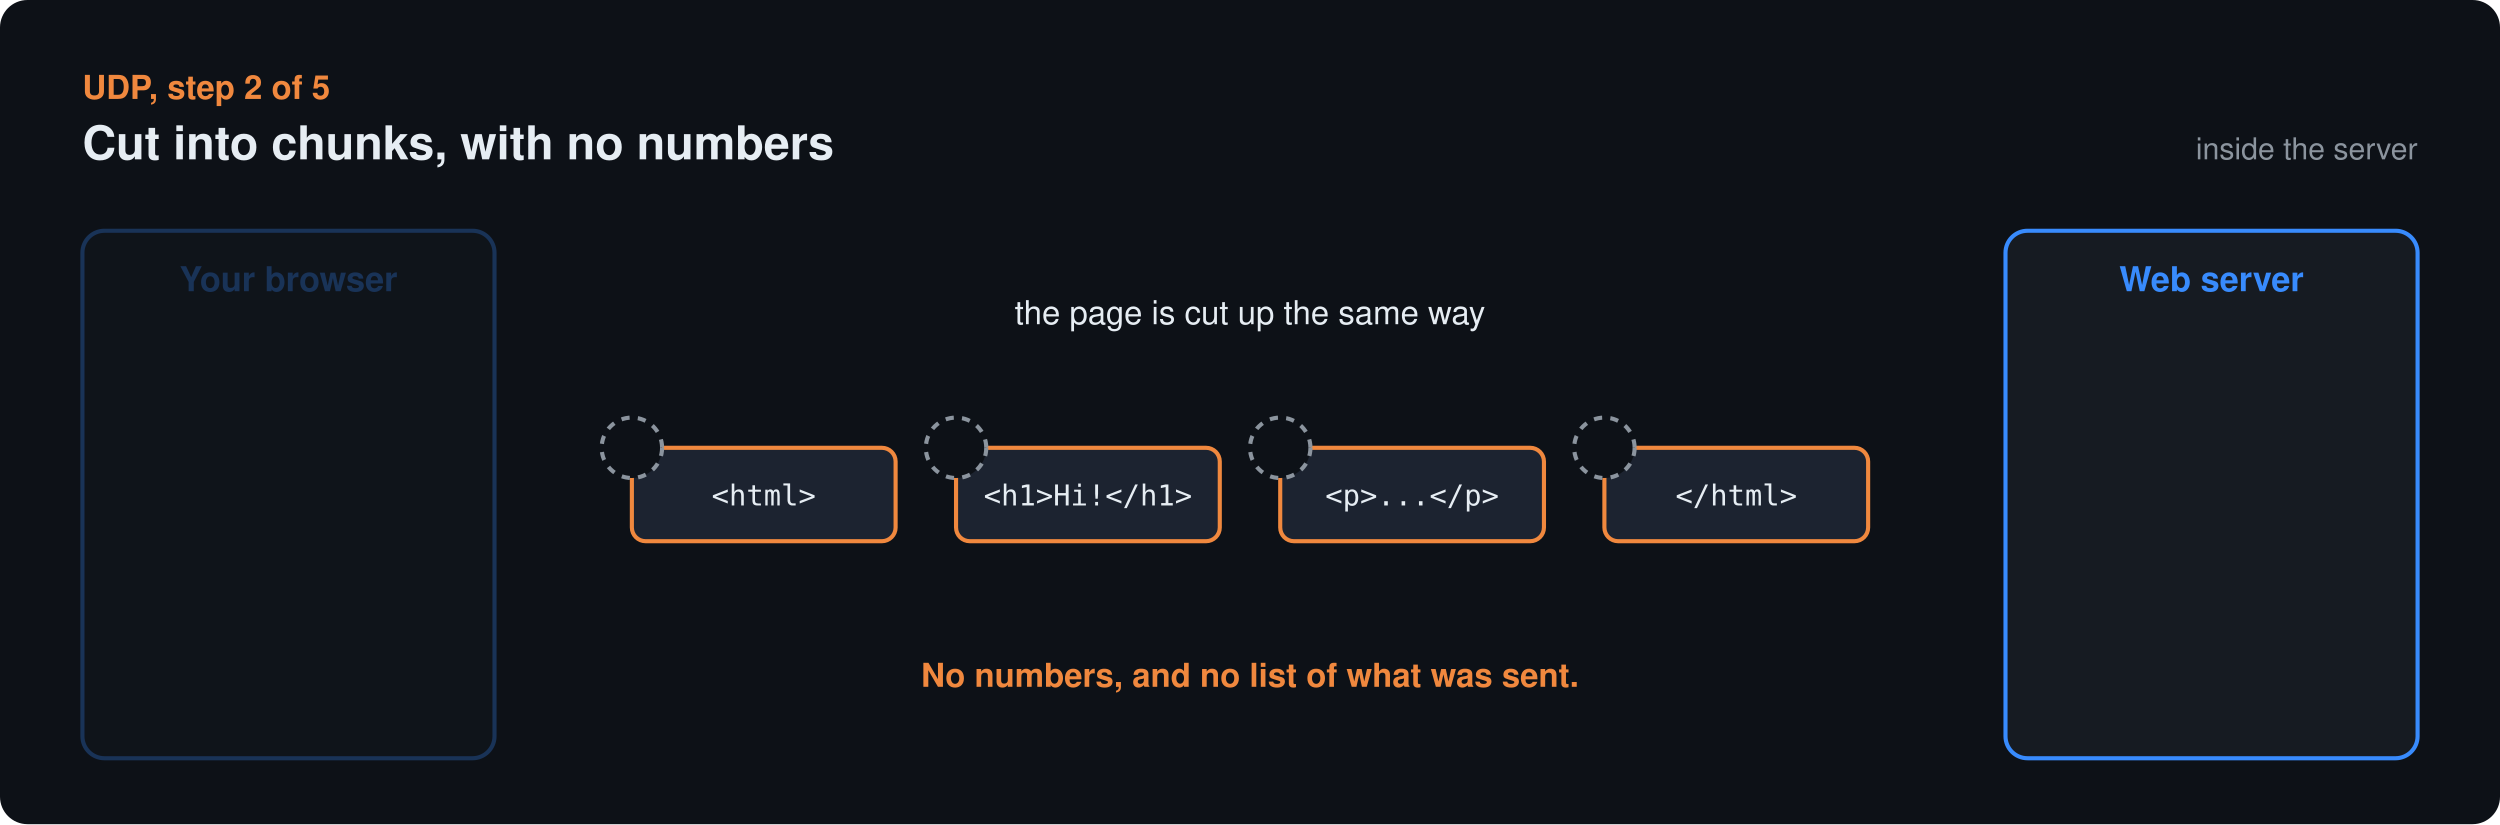
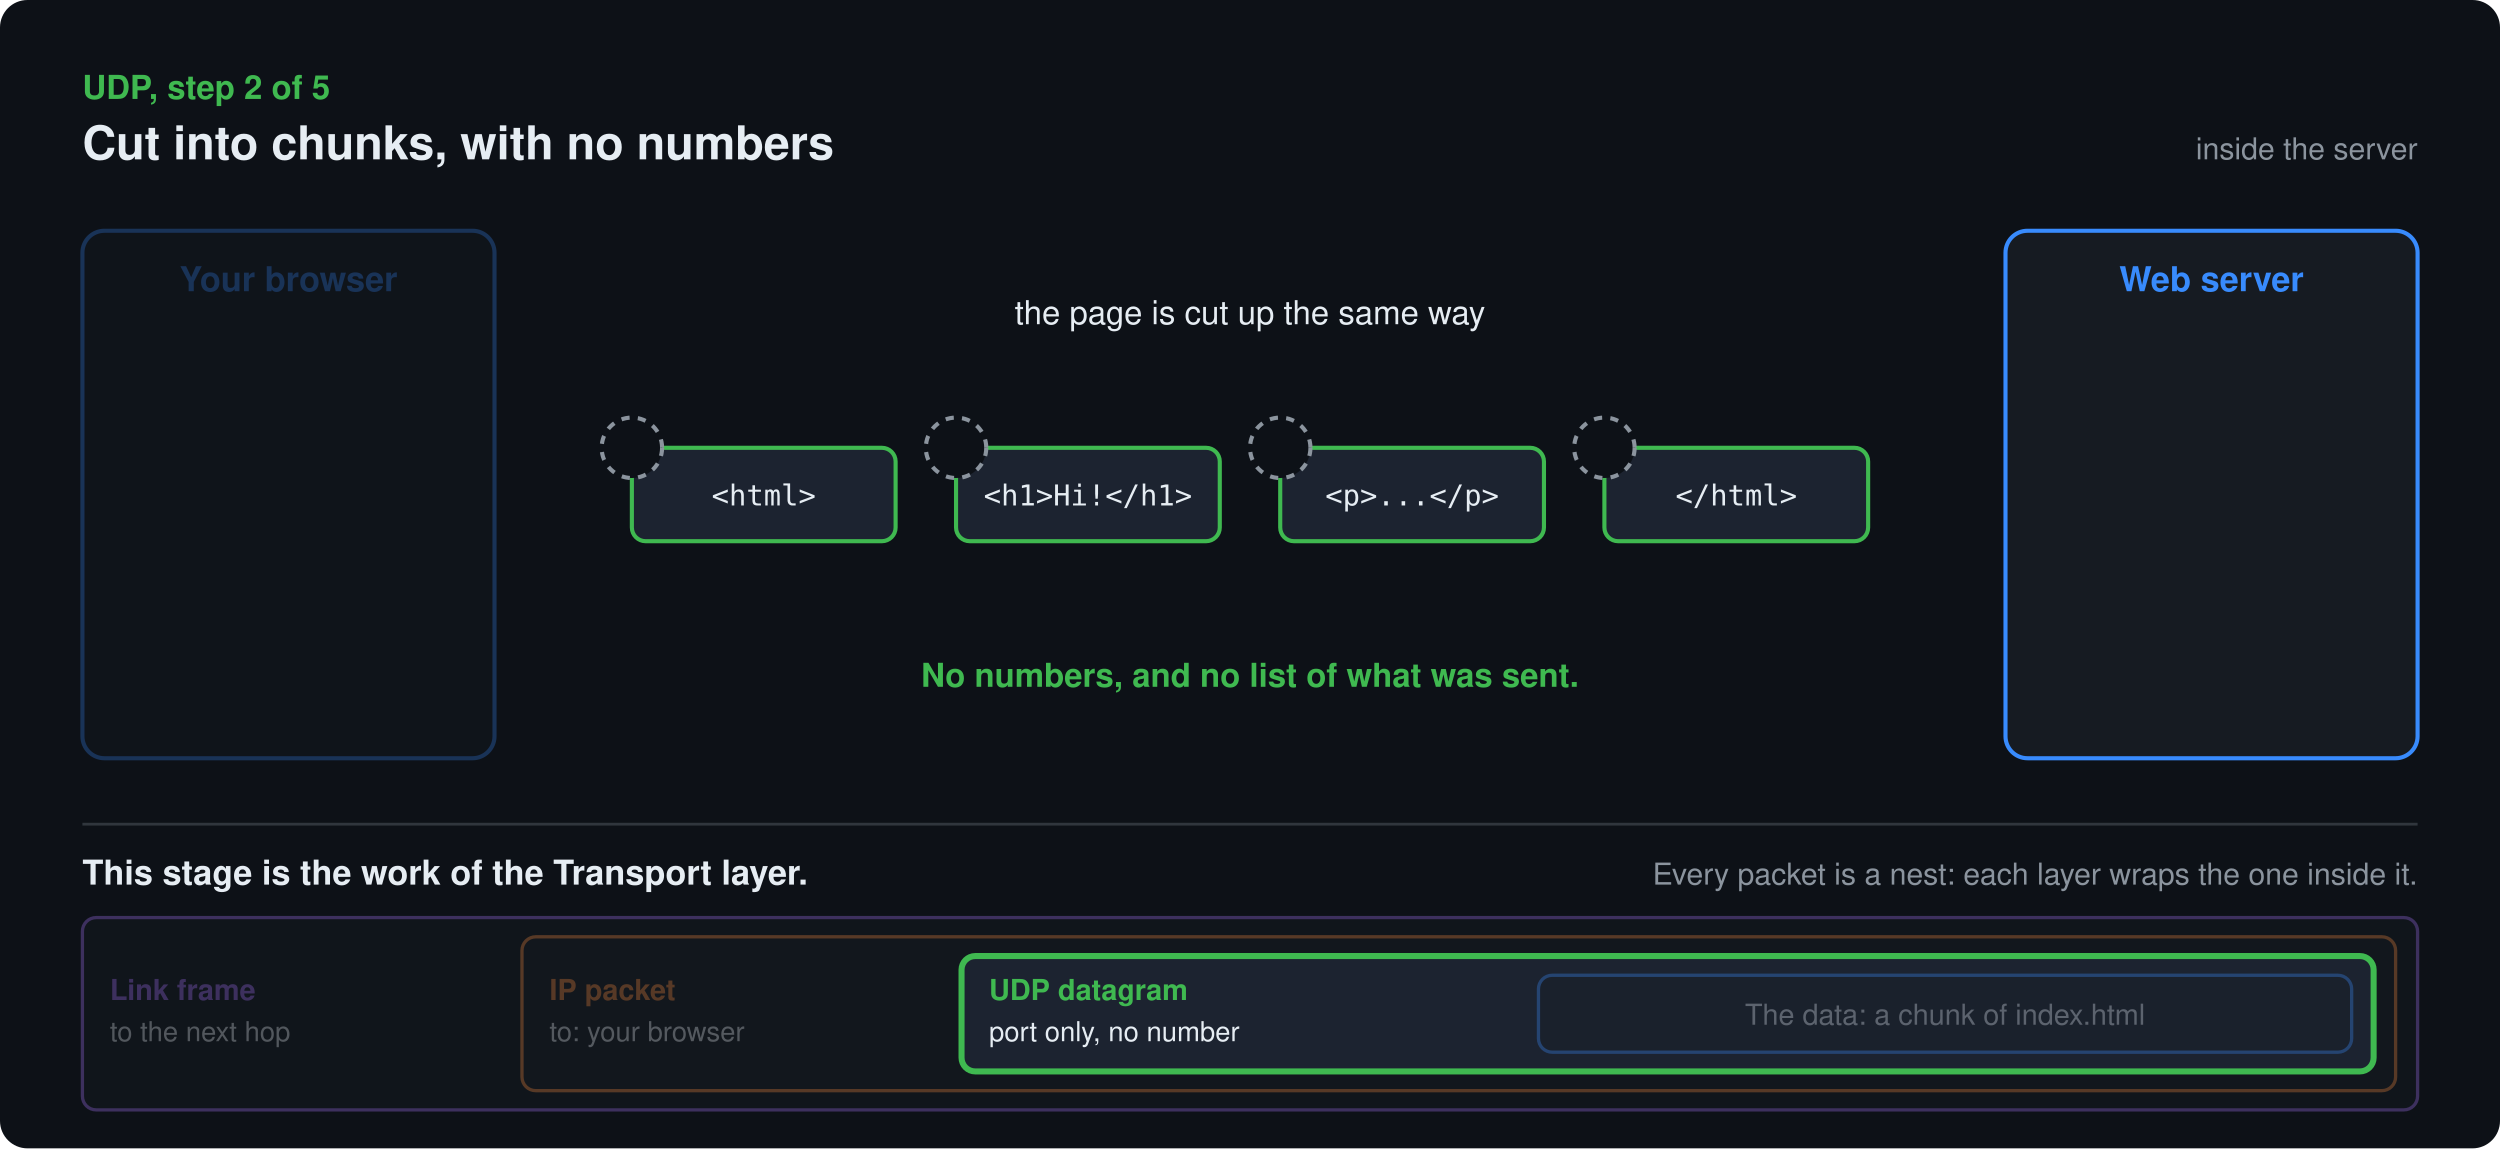
- <svg xmlns="http://www.w3.org/2000/svg" viewBox="0 0 910 300" width="910" height="300" font-family="-apple-system, 'Segoe UI', Helvetica, Arial, sans-serif" font-size="12">
+ <svg xmlns="http://www.w3.org/2000/svg" viewBox="0 0 910 418" width="910" height="418" font-family="-apple-system, 'Segoe UI', Helvetica, Arial, sans-serif" font-size="12">
  <style>@keyframes s0{0%,10%{opacity:1;transform:translate(311.0px,180px)}10.5%{opacity:1;transform:translate(311.0px,180px)}34.0%{opacity:1;transform:translate(278.0px,180px)}35.5%,100%{opacity:1;transform:translate(278.0px,180px)}} .s0{opacity:1;transform:translate(278.0px,180px);animation:s0 9s linear infinite} @keyframes s1{0%,10%{opacity:1;transform:translate(407.0px,180px)}10.5%{opacity:1;transform:translate(407.0px,180px)}34.0%{opacity:1;transform:translate(396.0px,180px)}35.5%,100%{opacity:1;transform:translate(396.0px,180px)}} .s1{opacity:1;transform:translate(396.0px,180px);animation:s1 9s linear infinite} @keyframes s2{0%,10%{opacity:1;transform:translate(503.0px,180px)}10.5%{opacity:1;transform:translate(503.0px,180px)}34.0%{opacity:1;transform:translate(514.0px,180px)}35.5%,100%{opacity:1;transform:translate(514.0px,180px)}} .s2{opacity:1;transform:translate(514.0px,180px);animation:s2 9s linear infinite} @keyframes s3{0%,10%{opacity:1;transform:translate(599.0px,180px)}10.5%{opacity:1;transform:translate(599.0px,180px)}34.0%{opacity:1;transform:translate(632.0px,180px)}35.5%,100%{opacity:1;transform:translate(632.0px,180px)}} .s3{opacity:1;transform:translate(632.0px,180px);animation:s3 9s linear infinite} @keyframes blank{0%,42%{opacity:0}44%,96%{opacity:1}100%{opacity:0}} .blank{animation:blank 9s linear infinite} @keyframes none{0%,52%{opacity:0}54%,96%{opacity:1}100%{opacity:0}} .none{animation:none 9s linear infinite} @media (prefers-reduced-motion: reduce){*{animation:none!important}}</style>
  <defs>
    <marker id="m8b949e" viewBox="0 0 10 10" refX="9" refY="5" markerWidth="7" markerHeight="7" orient="auto-start-reverse">
      <path d="M0 0 L10 5 L0 10 z" fill="#8b949e" />
    </marker>
  </defs>
-   <rect width="910" height="300" rx="10" fill="#0d1117" />
-   <text x="30" y="36" fill="#f0883e" font-size="12" font-weight="700">UDP, step 2 of 5</text>
+   <rect width="910" height="418" rx="10" fill="#0d1117" />
+   <text x="30" y="36" fill="#3fb950" font-size="12" font-weight="700">UDP, step 2 of 5</text>
  <text x="30" y="58" fill="#e6edf3" font-size="17" font-weight="700">Cut into chunks, with no numbers</text>
  <text x="880" y="58" text-anchor="end" fill="#8b949e" font-size="11">inside the server</text>
  <g opacity=".28">
    <rect x="30" y="84" width="150" height="192" rx="8" fill="#161b22" stroke="#388bfd" stroke-width="1.5" />
    <text x="105" y="106" text-anchor="middle" fill="#388bfd" font-size="12.5" font-weight="700">Your browser</text>
  </g>
  <g>
    <rect x="730" y="84" width="150" height="192" rx="8" fill="#161b22" stroke="#388bfd" stroke-width="1.5" />
    <text x="805" y="106" text-anchor="middle" fill="#388bfd" font-size="12.5" font-weight="700">Web server</text>
  </g>
  <text x="455" y="118" text-anchor="middle" fill="#e6edf3" font-size="12">the page is cut up the same way</text>
  <g class="s0">
-     <rect x="-48.0" y="-17.0" width="96" height="34" rx="5" fill="#1c2330" stroke="#f0883e" stroke-width="1.5" />
+     <rect x="-48.0" y="-17.0" width="96" height="34" rx="5" fill="#1c2330" stroke="#3fb950" stroke-width="1.5" />
    <text x="0" y="4" text-anchor="middle" fill="#e6edf3" font-size="10.5" font-family="ui-monospace, SFMono-Regular, Menlo, Consolas, monospace">&lt;html&gt;</text>
  </g>
  <circle class="blank" cx="230.0" cy="163" r="11" fill="#0d1117" stroke="#8b949e" stroke-width="1.5" stroke-dasharray="3 3" />
  <g class="s1">
-     <rect x="-48.0" y="-17.0" width="96" height="34" rx="5" fill="#1c2330" stroke="#f0883e" stroke-width="1.5" />
+     <rect x="-48.0" y="-17.0" width="96" height="34" rx="5" fill="#1c2330" stroke="#3fb950" stroke-width="1.5" />
    <text x="0" y="4" text-anchor="middle" fill="#e6edf3" font-size="10.5" font-family="ui-monospace, SFMono-Regular, Menlo, Consolas, monospace">&lt;h1&gt;Hi!&lt;/h1&gt;</text>
  </g>
  <circle class="blank" cx="348.0" cy="163" r="11" fill="#0d1117" stroke="#8b949e" stroke-width="1.5" stroke-dasharray="3 3" />
  <g class="s2">
-     <rect x="-48.0" y="-17.0" width="96" height="34" rx="5" fill="#1c2330" stroke="#f0883e" stroke-width="1.5" />
+     <rect x="-48.0" y="-17.0" width="96" height="34" rx="5" fill="#1c2330" stroke="#3fb950" stroke-width="1.5" />
    <text x="0" y="4" text-anchor="middle" fill="#e6edf3" font-size="10.5" font-family="ui-monospace, SFMono-Regular, Menlo, Consolas, monospace">&lt;p&gt;...&lt;/p&gt;</text>
  </g>
  <circle class="blank" cx="466.0" cy="163" r="11" fill="#0d1117" stroke="#8b949e" stroke-width="1.5" stroke-dasharray="3 3" />
  <g class="s3">
-     <rect x="-48.0" y="-17.0" width="96" height="34" rx="5" fill="#1c2330" stroke="#f0883e" stroke-width="1.5" />
+     <rect x="-48.0" y="-17.0" width="96" height="34" rx="5" fill="#1c2330" stroke="#3fb950" stroke-width="1.5" />
    <text x="0" y="4" text-anchor="middle" fill="#e6edf3" font-size="10.5" font-family="ui-monospace, SFMono-Regular, Menlo, Consolas, monospace">&lt;/html&gt;</text>
  </g>
  <circle class="blank" cx="584.0" cy="163" r="11" fill="#0d1117" stroke="#8b949e" stroke-width="1.5" stroke-dasharray="3 3" />
-   <text x="455" y="250" text-anchor="middle" fill="#f0883e" font-size="12" font-weight="700" class="none">No numbers, and no list of what was sent.</text>
+   <text x="455" y="250" text-anchor="middle" fill="#3fb950" font-size="12" font-weight="700" class="none">No numbers, and no list of what was sent.</text>
+   <line x1="30" y1="300" x2="880" y2="300" stroke="#30363d" stroke-width="1" />
+   <text x="30" y="322" fill="#e6edf3" font-size="12.5" font-weight="700">This stage is the work of the Transport layer.</text>
+   <text x="880" y="322" text-anchor="end" fill="#8b949e" font-size="11">Every packet is a nest: each layer wraps the one inside it.</text>
+   <g opacity="0.32">
+     <rect x="30" y="334" width="850" height="70" rx="5" fill="#161b22" stroke="#a371f7" stroke-width="1.2" />
+     <text x="40" y="364" fill="#a371f7" font-size="10.5" font-weight="700">Link frame</text>
+     <text x="40" y="379" fill="#e6edf3" font-size="10">to the next hop</text>
+   </g>
+   <g opacity="0.32">
+     <rect x="190" y="341" width="682" height="56" rx="5" fill="#161b22" stroke="#f0883e" stroke-width="1.2" />
+     <text x="200" y="364" fill="#f0883e" font-size="10.5" font-weight="700">IP packet</text>
+     <text x="200" y="379" fill="#e6edf3" font-size="10">to: your browser</text>
+   </g>
+   <g opacity="1">
+     <rect x="350" y="348" width="514" height="42" rx="5" fill="#1c2330" stroke="#3fb950" stroke-width="2.2" />
+     <text x="360" y="364" fill="#3fb950" font-size="10.5" font-weight="700">UDP datagram</text>
+     <text x="360" y="379" fill="#e6edf3" font-size="10">port only, no number</text>
+   </g>
+   <g opacity="0.32">
+     <rect x="560" y="355" width="296" height="28" rx="5" fill="#161b22" stroke="#388bfd" stroke-width="1.2" />
+     <text x="708.0" y="373" text-anchor="middle" fill="#e6edf3" font-size="10.5">The data: a chunk of index.html</text>
+   </g>
</svg>
